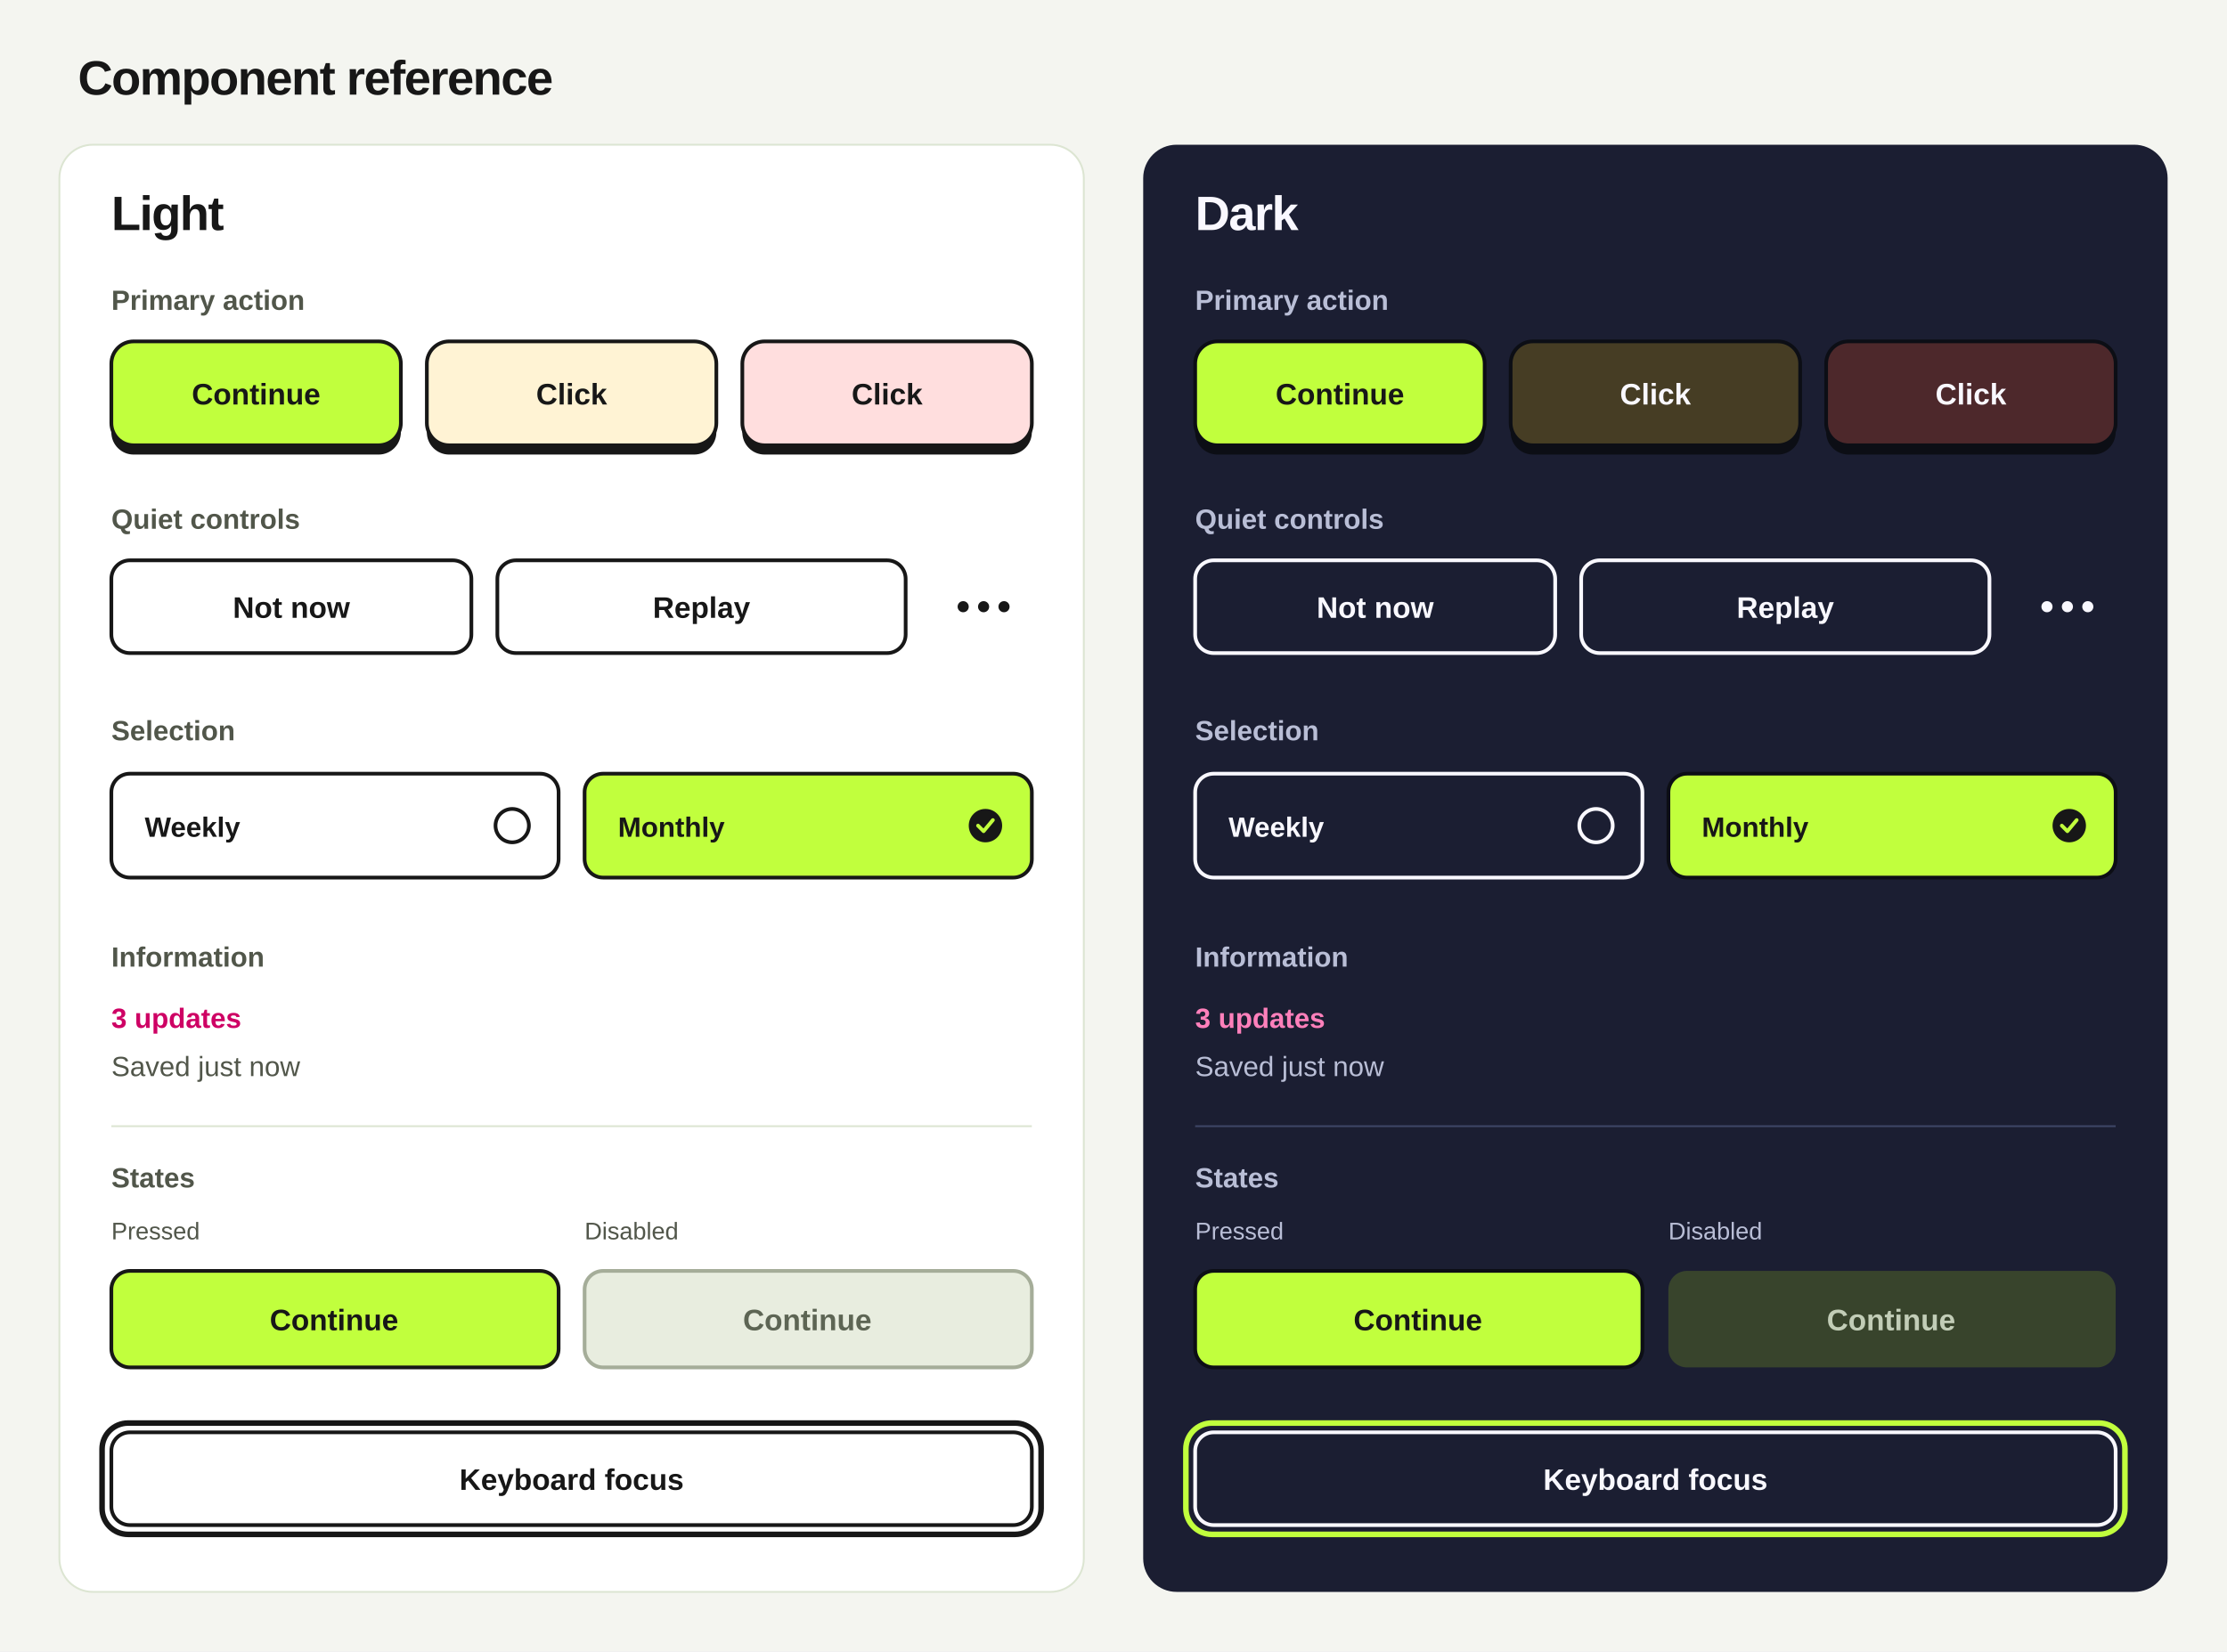
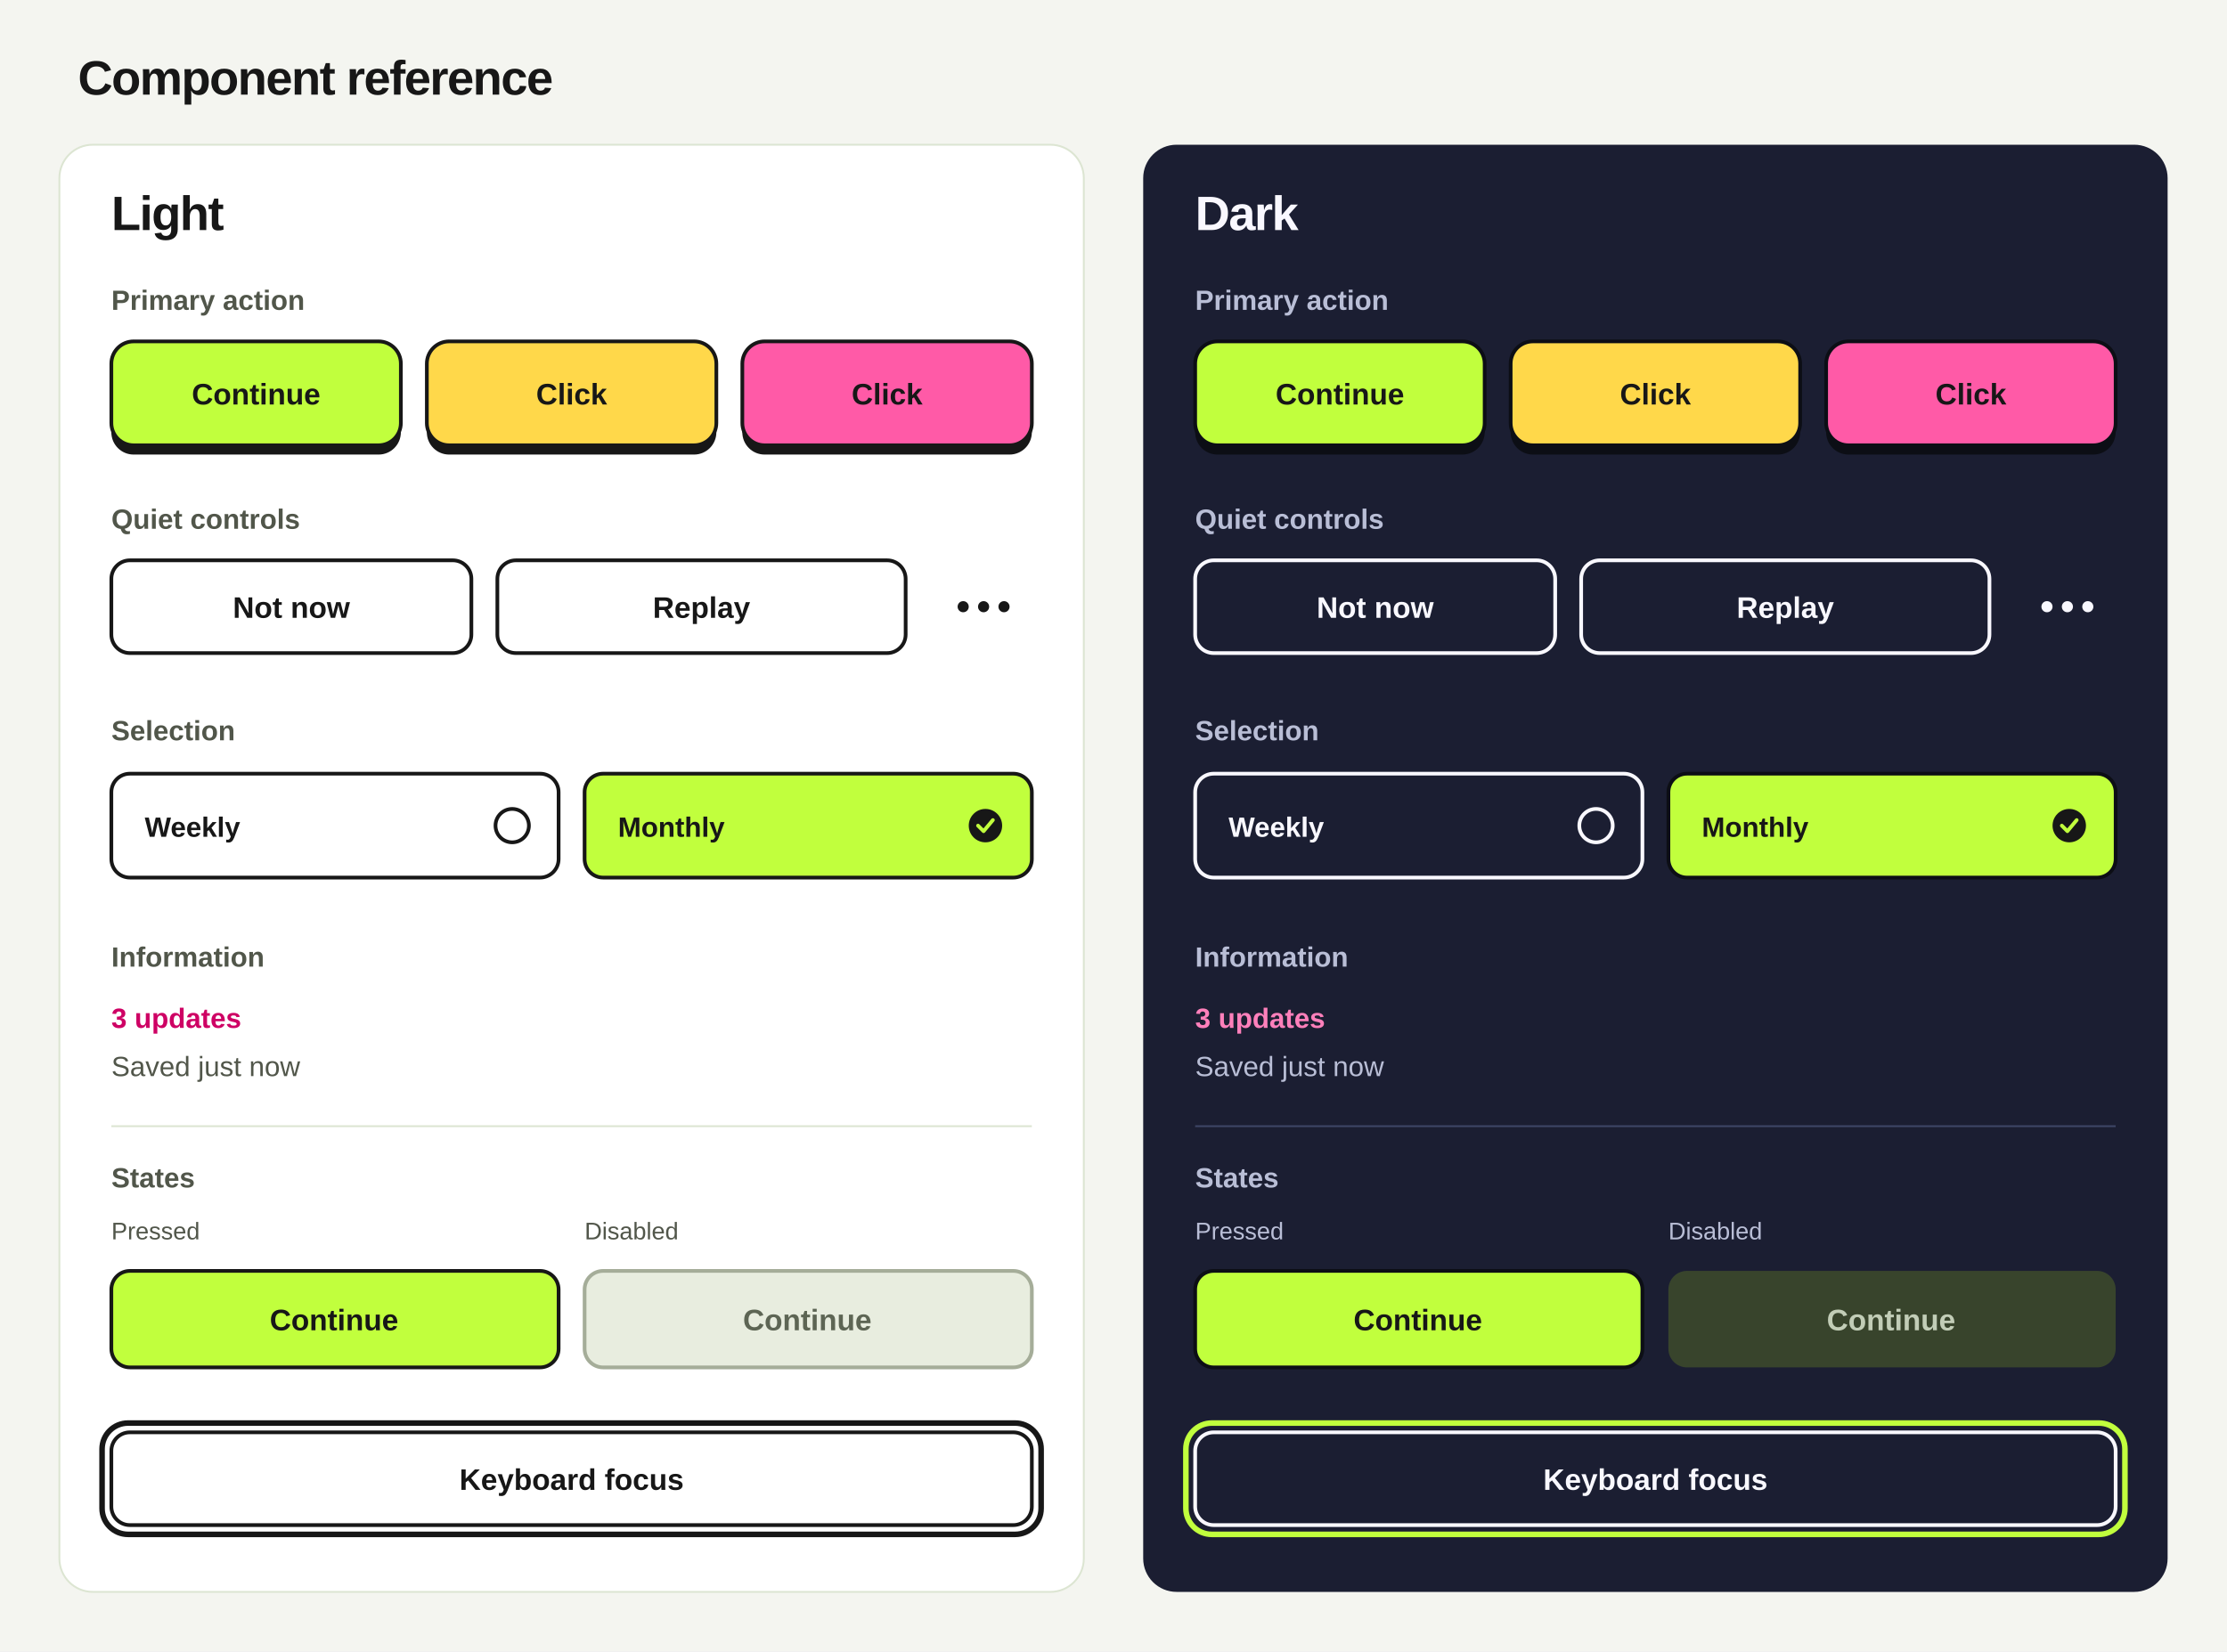
<svg xmlns="http://www.w3.org/2000/svg" width="1200" height="890" viewBox="0 0 1200 890" role="img" aria-labelledby="title description">
  <style>
    text { font-family: Arial, Helvetica, sans-serif; }
    .heading { font-size: 26px; font-weight: 700; letter-spacing: -0.7px; }
    .section { font-size: 15px; font-weight: 700; }
    .label { font-size: 16px; font-weight: 700; text-anchor: middle; }
    .body { font-size: 15px; }
    .small { font-size: 13px; }
    .light { fill: #171717; }
    .dark { fill: #f9f8ff; }
    .light-muted { fill: #51564a; }
    .dark-muted { fill: #b9bed6; }
    .ink { fill: #171717; }
  </style>
  <rect width="1200" height="890" fill="#f4f5f0" />
  <text x="42" y="51" class="heading light">Component reference</text>
  <rect x="32" y="78" width="552" height="780" rx="18" fill="#fff" stroke="#dce5d2" />
  <rect x="616" y="78" width="552" height="780" rx="18" fill="#1b1e32" />
  <g transform="translate(60 0)">
    <text x="0" y="124" class="heading light">Light</text>
    <text x="0" y="167" class="section light-muted">Primary action</text>
    <rect x="0" y="189" width="156" height="56" rx="12" fill="#171717" />
    <rect x="0" y="184" width="156" height="56" rx="12" fill="#c1ff3d" stroke="#171717" stroke-width="2" />
    <text x="78" y="218" class="label ink">Continue</text>
    <rect x="170" y="189" width="156" height="56" rx="12" fill="#171717" />
-     <rect x="170" y="184" width="156" height="56" rx="12" fill="#FFF3D4" stroke="#171717" stroke-width="2" />
+     <rect x="170" y="184" width="156" height="56" rx="12" fill="#ffd84a" stroke="#171717" stroke-width="2" />
    <text x="248" y="218" class="label ink">Click</text>
    <rect x="340" y="189" width="156" height="56" rx="12" fill="#171717" />
-     <rect x="340" y="184" width="156" height="56" rx="12" fill="#FFDEDE" stroke="#171717" stroke-width="2" />
+     <rect x="340" y="184" width="156" height="56" rx="12" fill="#ff5aa7" stroke="#171717" stroke-width="2" />
    <text x="418" y="218" class="label ink">Click</text>
    <text x="0" y="285" class="section light-muted">Quiet controls</text>
    <rect x="0" y="302" width="194" height="50" rx="10" fill="#fff" stroke="#171717" stroke-width="2" />
    <text x="97" y="333" class="label light">Not now</text>
    <rect x="208" y="302" width="220" height="50" rx="10" fill="#fff" stroke="#171717" stroke-width="2" />
    <text x="318" y="333" class="label light">Replay</text>
    <g fill="#171717">
      <circle cx="459" cy="327" r="3" />
      <circle cx="470" cy="327" r="3" />
      <circle cx="481" cy="327" r="3" />
    </g>
    <text x="0" y="399" class="section light-muted">Selection</text>
    <rect x="0" y="417" width="241" height="56" rx="10" fill="#fff" stroke="#171717" stroke-width="2" />
    <text x="18" y="451" class="section light">Weekly</text>
    <circle cx="216" cy="445" r="9" fill="none" stroke="#171717" stroke-width="2" />
    <rect x="255" y="417" width="241" height="56" rx="10" fill="#c1ff3d" stroke="#171717" stroke-width="2" />
    <text x="273" y="451" class="section light">Monthly</text>
    <circle cx="471" cy="445" r="9" fill="#171717" />
    <path d="m467 445 3 3 5-6" fill="none" stroke="#c1ff3d" stroke-width="2" stroke-linecap="round" stroke-linejoin="round" />
    <text x="0" y="521" class="section light-muted">Information</text>
    <text x="0" y="554" class="section" fill="#ce0064">3 updates</text>
    <text x="0" y="580" class="body light-muted">Saved just now</text>
    <path d="M0 607h496" stroke="#dce5d2" />
    <text x="0" y="640" class="section light-muted">States</text>
    <text x="0" y="668" class="small light-muted">Pressed</text>
    <text x="255" y="668" class="small light-muted">Disabled</text>
    <rect x="0" y="685" width="241" height="52" rx="10" fill="#c1ff3d" stroke="#171717" stroke-width="2" />
    <text x="120" y="717" class="label light">Continue</text>
    <rect x="255" y="685" width="241" height="52" rx="10" fill="#e8eddf" stroke="#a5ad99" stroke-width="2" />
    <text x="375" y="717" class="label" fill="#5d6554">Continue</text>
    <rect x="-5" y="767" width="506" height="60" rx="14" fill="none" stroke="#171717" stroke-width="3" />
    <rect x="0" y="772" width="496" height="50" rx="10" fill="#fff" stroke="#171717" stroke-width="2" />
    <text x="248" y="803" class="label light">Keyboard focus</text>
  </g>
  <g transform="translate(644 0)">
    <text x="0" y="124" class="heading dark">Dark</text>
    <text x="0" y="167" class="section dark-muted">Primary action</text>
    <rect x="0" y="189" width="156" height="56" rx="12" fill="#0c0e15" />
    <rect x="0" y="184" width="156" height="56" rx="12" fill="#c1ff3d" stroke="#0c0e15" stroke-width="2" />
    <text x="78" y="218" class="label ink">Continue</text>
    <rect x="170" y="189" width="156" height="56" rx="12" fill="#0c0e15" />
-     <rect x="170" y="184" width="156" height="56" rx="12" fill="#463D24" stroke="#0c0e15" stroke-width="2" />
-     <text x="248" y="218" class="label dark">Click</text>
+     <rect x="170" y="184" width="156" height="56" rx="12" fill="#ffd84a" stroke="#0c0e15" stroke-width="2" />
+     <text x="248" y="218" class="label ink">Click</text>
    <rect x="340" y="189" width="156" height="56" rx="12" fill="#0c0e15" />
-     <rect x="340" y="184" width="156" height="56" rx="12" fill="#4D282B" stroke="#0c0e15" stroke-width="2" />
-     <text x="418" y="218" class="label dark">Click</text>
+     <rect x="340" y="184" width="156" height="56" rx="12" fill="#ff5aa7" stroke="#0c0e15" stroke-width="2" />
+     <text x="418" y="218" class="label ink">Click</text>
    <text x="0" y="285" class="section dark-muted">Quiet controls</text>
    <rect x="0" y="302" width="194" height="50" rx="10" fill="none" stroke="#f9f8ff" stroke-width="2" />
    <text x="97" y="333" class="label dark">Not now</text>
    <rect x="208" y="302" width="220" height="50" rx="10" fill="none" stroke="#f9f8ff" stroke-width="2" />
    <text x="318" y="333" class="label dark">Replay</text>
    <g fill="#f9f8ff">
      <circle cx="459" cy="327" r="3" />
      <circle cx="470" cy="327" r="3" />
      <circle cx="481" cy="327" r="3" />
    </g>
    <text x="0" y="399" class="section dark-muted">Selection</text>
    <rect x="0" y="417" width="241" height="56" rx="10" fill="none" stroke="#f9f8ff" stroke-width="2" />
    <text x="18" y="451" class="section dark">Weekly</text>
    <circle cx="216" cy="445" r="9" fill="none" stroke="#f9f8ff" stroke-width="2" />
    <rect x="255" y="417" width="241" height="56" rx="10" fill="#c1ff3d" stroke="#0c0e15" stroke-width="2" />
    <text x="273" y="451" class="section ink">Monthly</text>
    <circle cx="471" cy="445" r="9" fill="#171717" />
    <path d="m467 445 3 3 5-6" fill="none" stroke="#c1ff3d" stroke-width="2" stroke-linecap="round" stroke-linejoin="round" />
    <text x="0" y="521" class="section dark-muted">Information</text>
    <text x="0" y="554" class="section" fill="#ff80bb">3 updates</text>
    <text x="0" y="580" class="body dark-muted">Saved just now</text>
    <path d="M0 607h496" stroke="#3d4565" />
    <text x="0" y="640" class="section dark-muted">States</text>
    <text x="0" y="668" class="small dark-muted">Pressed</text>
    <text x="255" y="668" class="small dark-muted">Disabled</text>
    <rect x="0" y="685" width="241" height="52" rx="10" fill="#c1ff3d" stroke="#0c0e15" stroke-width="2" />
    <text x="120" y="717" class="label ink">Continue</text>
    <rect x="255" y="685" width="241" height="52" rx="10" fill="#38442c" />
    <text x="375" y="717" class="label" fill="#c2cdb7">Continue</text>
    <rect x="-5" y="767" width="506" height="60" rx="14" fill="none" stroke="#c1ff3d" stroke-width="3" />
    <rect x="0" y="772" width="496" height="50" rx="10" fill="none" stroke="#f9f8ff" stroke-width="2" />
    <text x="248" y="803" class="label dark">Keyboard focus</text>
  </g>
</svg>
